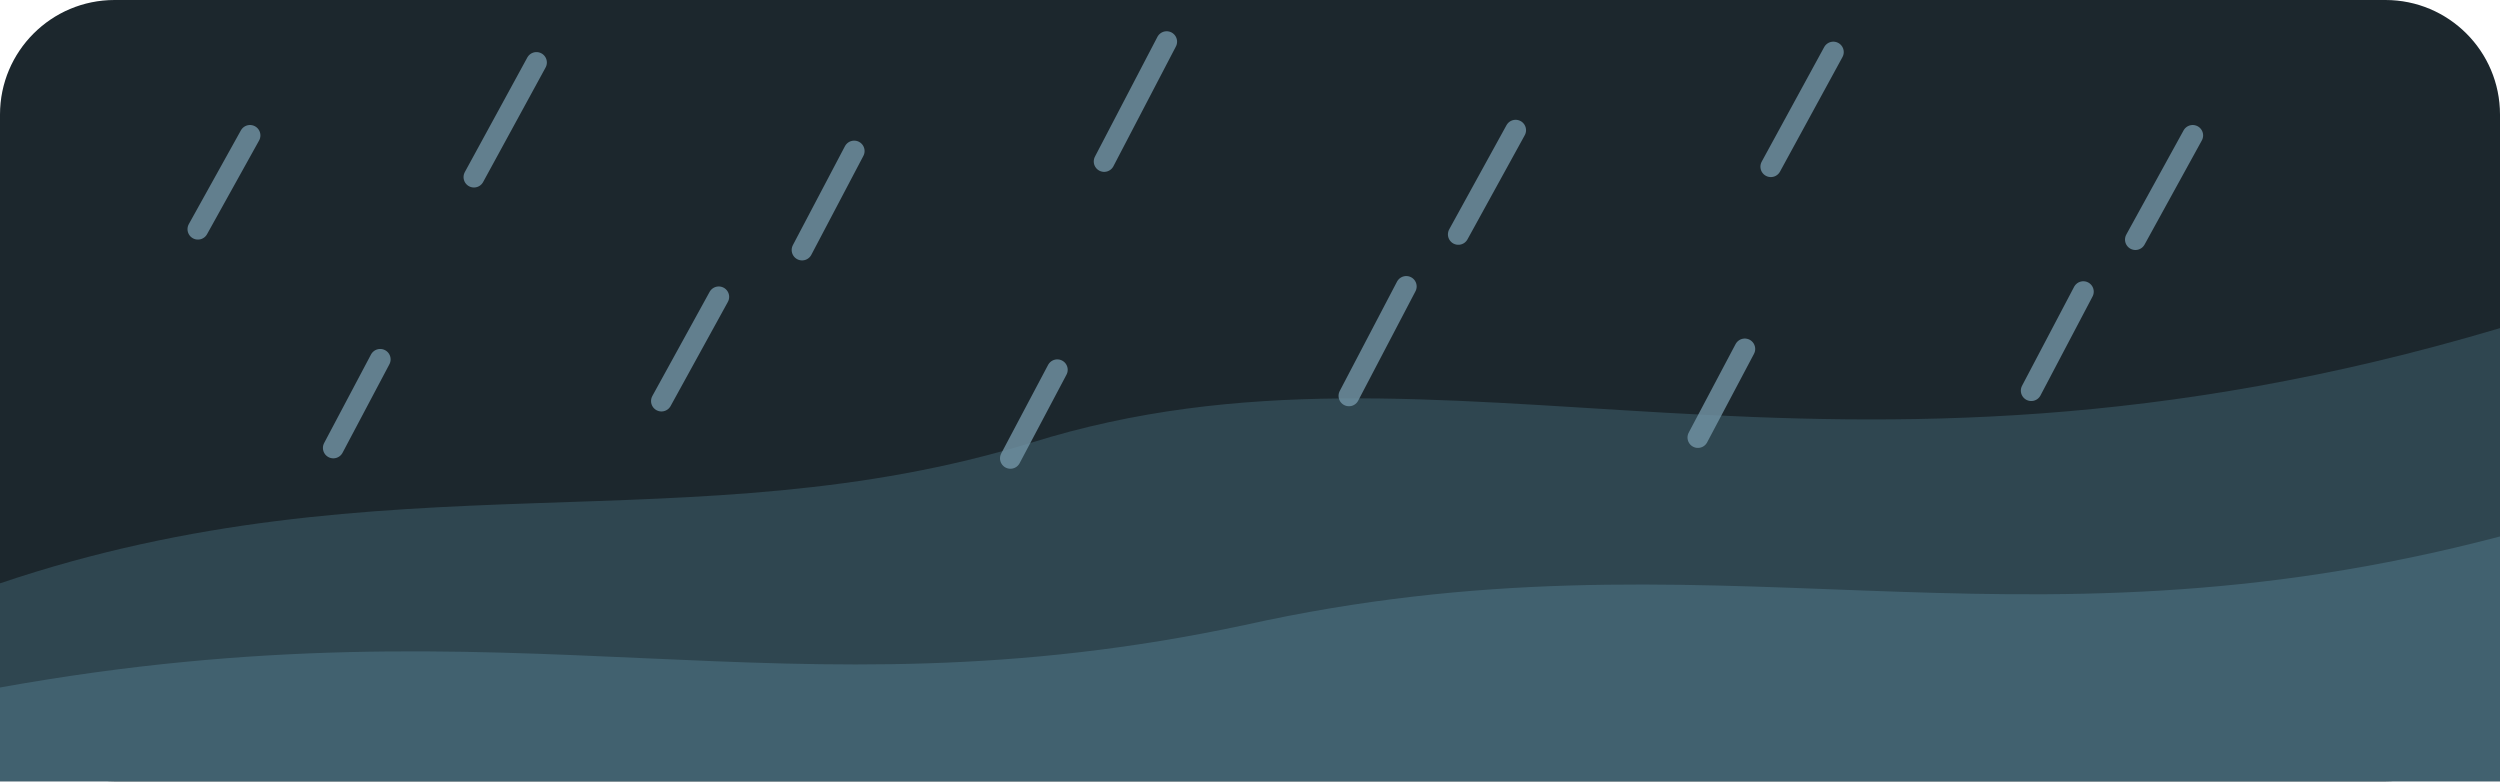
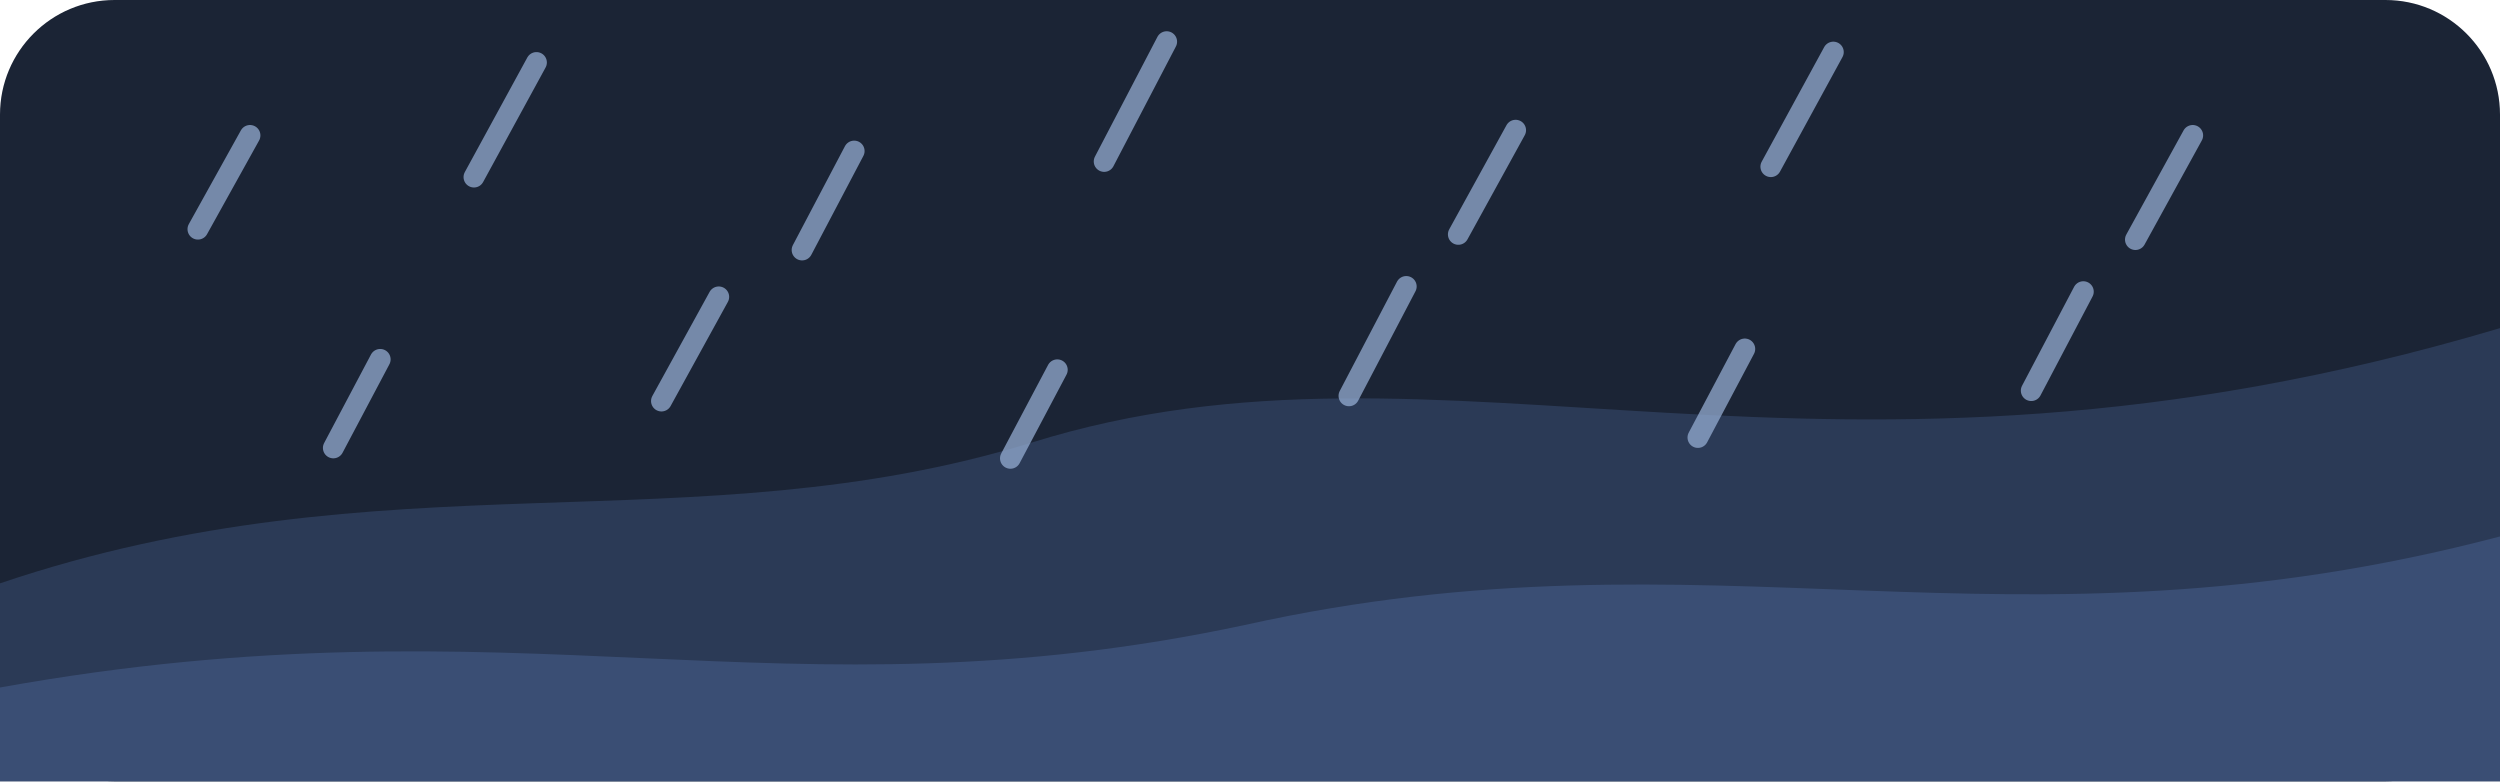
<svg xmlns="http://www.w3.org/2000/svg" viewBox="0 0 480 150" role="img" aria-label="Gentle rain artwork">
-   <rect width="480" height="150" rx="22" fill="#1C272D" />
-   <path d="M0 112c74-25 133-7 198-27 80-25 151 17 282-22v87H0z" fill="#2F4650" />
-   <g fill="none" stroke="#7395A6" stroke-linecap="round" stroke-width="4" opacity=".8">
+   <rect width="480" height="150" rx="22" fill="#1B2435" />
+   <path d="M0 112c74-25 133-7 198-27 80-25 151 17 282-22v87H0z" fill="#2B3A56" />
+   <g fill="none" stroke="#93ABD0" stroke-linecap="round" stroke-width="4" opacity=".75">
    <path d="m48 26-10 18M103 12 91 34M164 29l-10 19M224 8l-12 23M291 25l-11 20M352 10l-12 22M421 26l-11 20" />
    <path d="m73 69-9 17M138 57l-11 20M203 71l-9 17M270 55l-11 21M335 67l-9 17M400 56l-10 19" />
  </g>
-   <path d="M0 132c100-18 150 7 239-12 90-20 146 8 241-17v47H0z" fill="#41616F" />
+   <path d="M0 132c100-18 150 7 239-12 90-20 146 8 241-17v47H0z" fill="#3A4E74" />
</svg>
